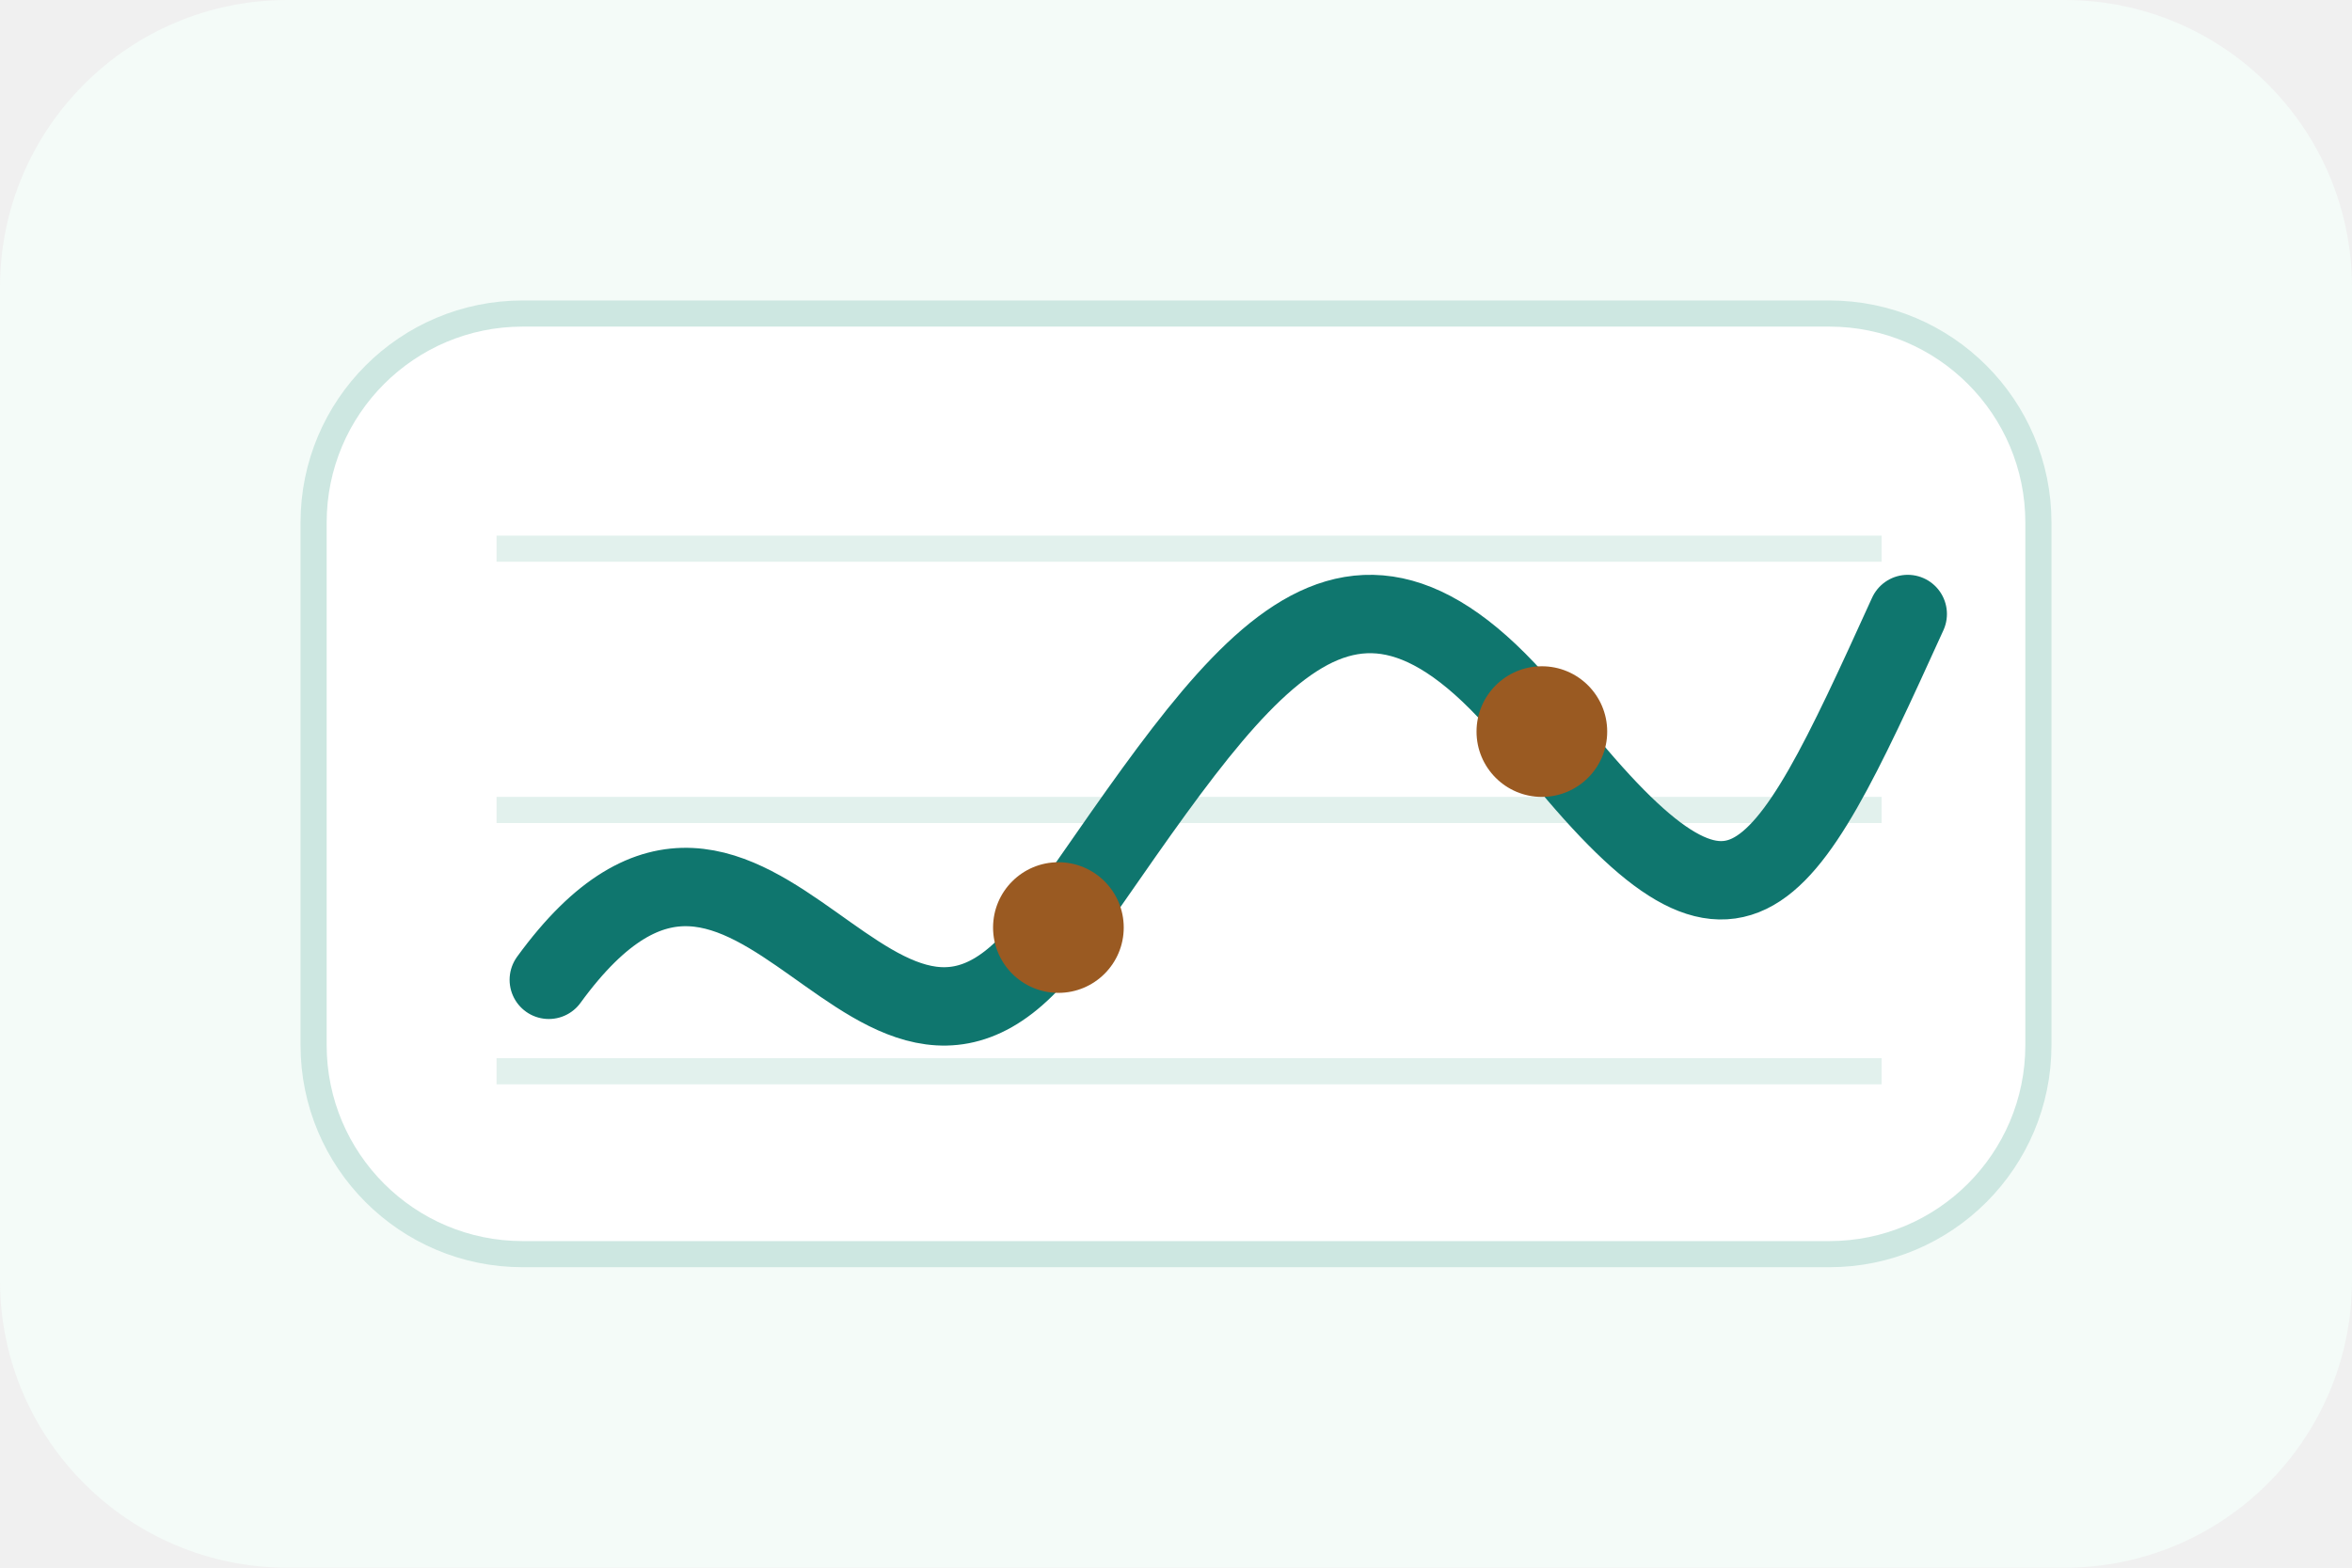
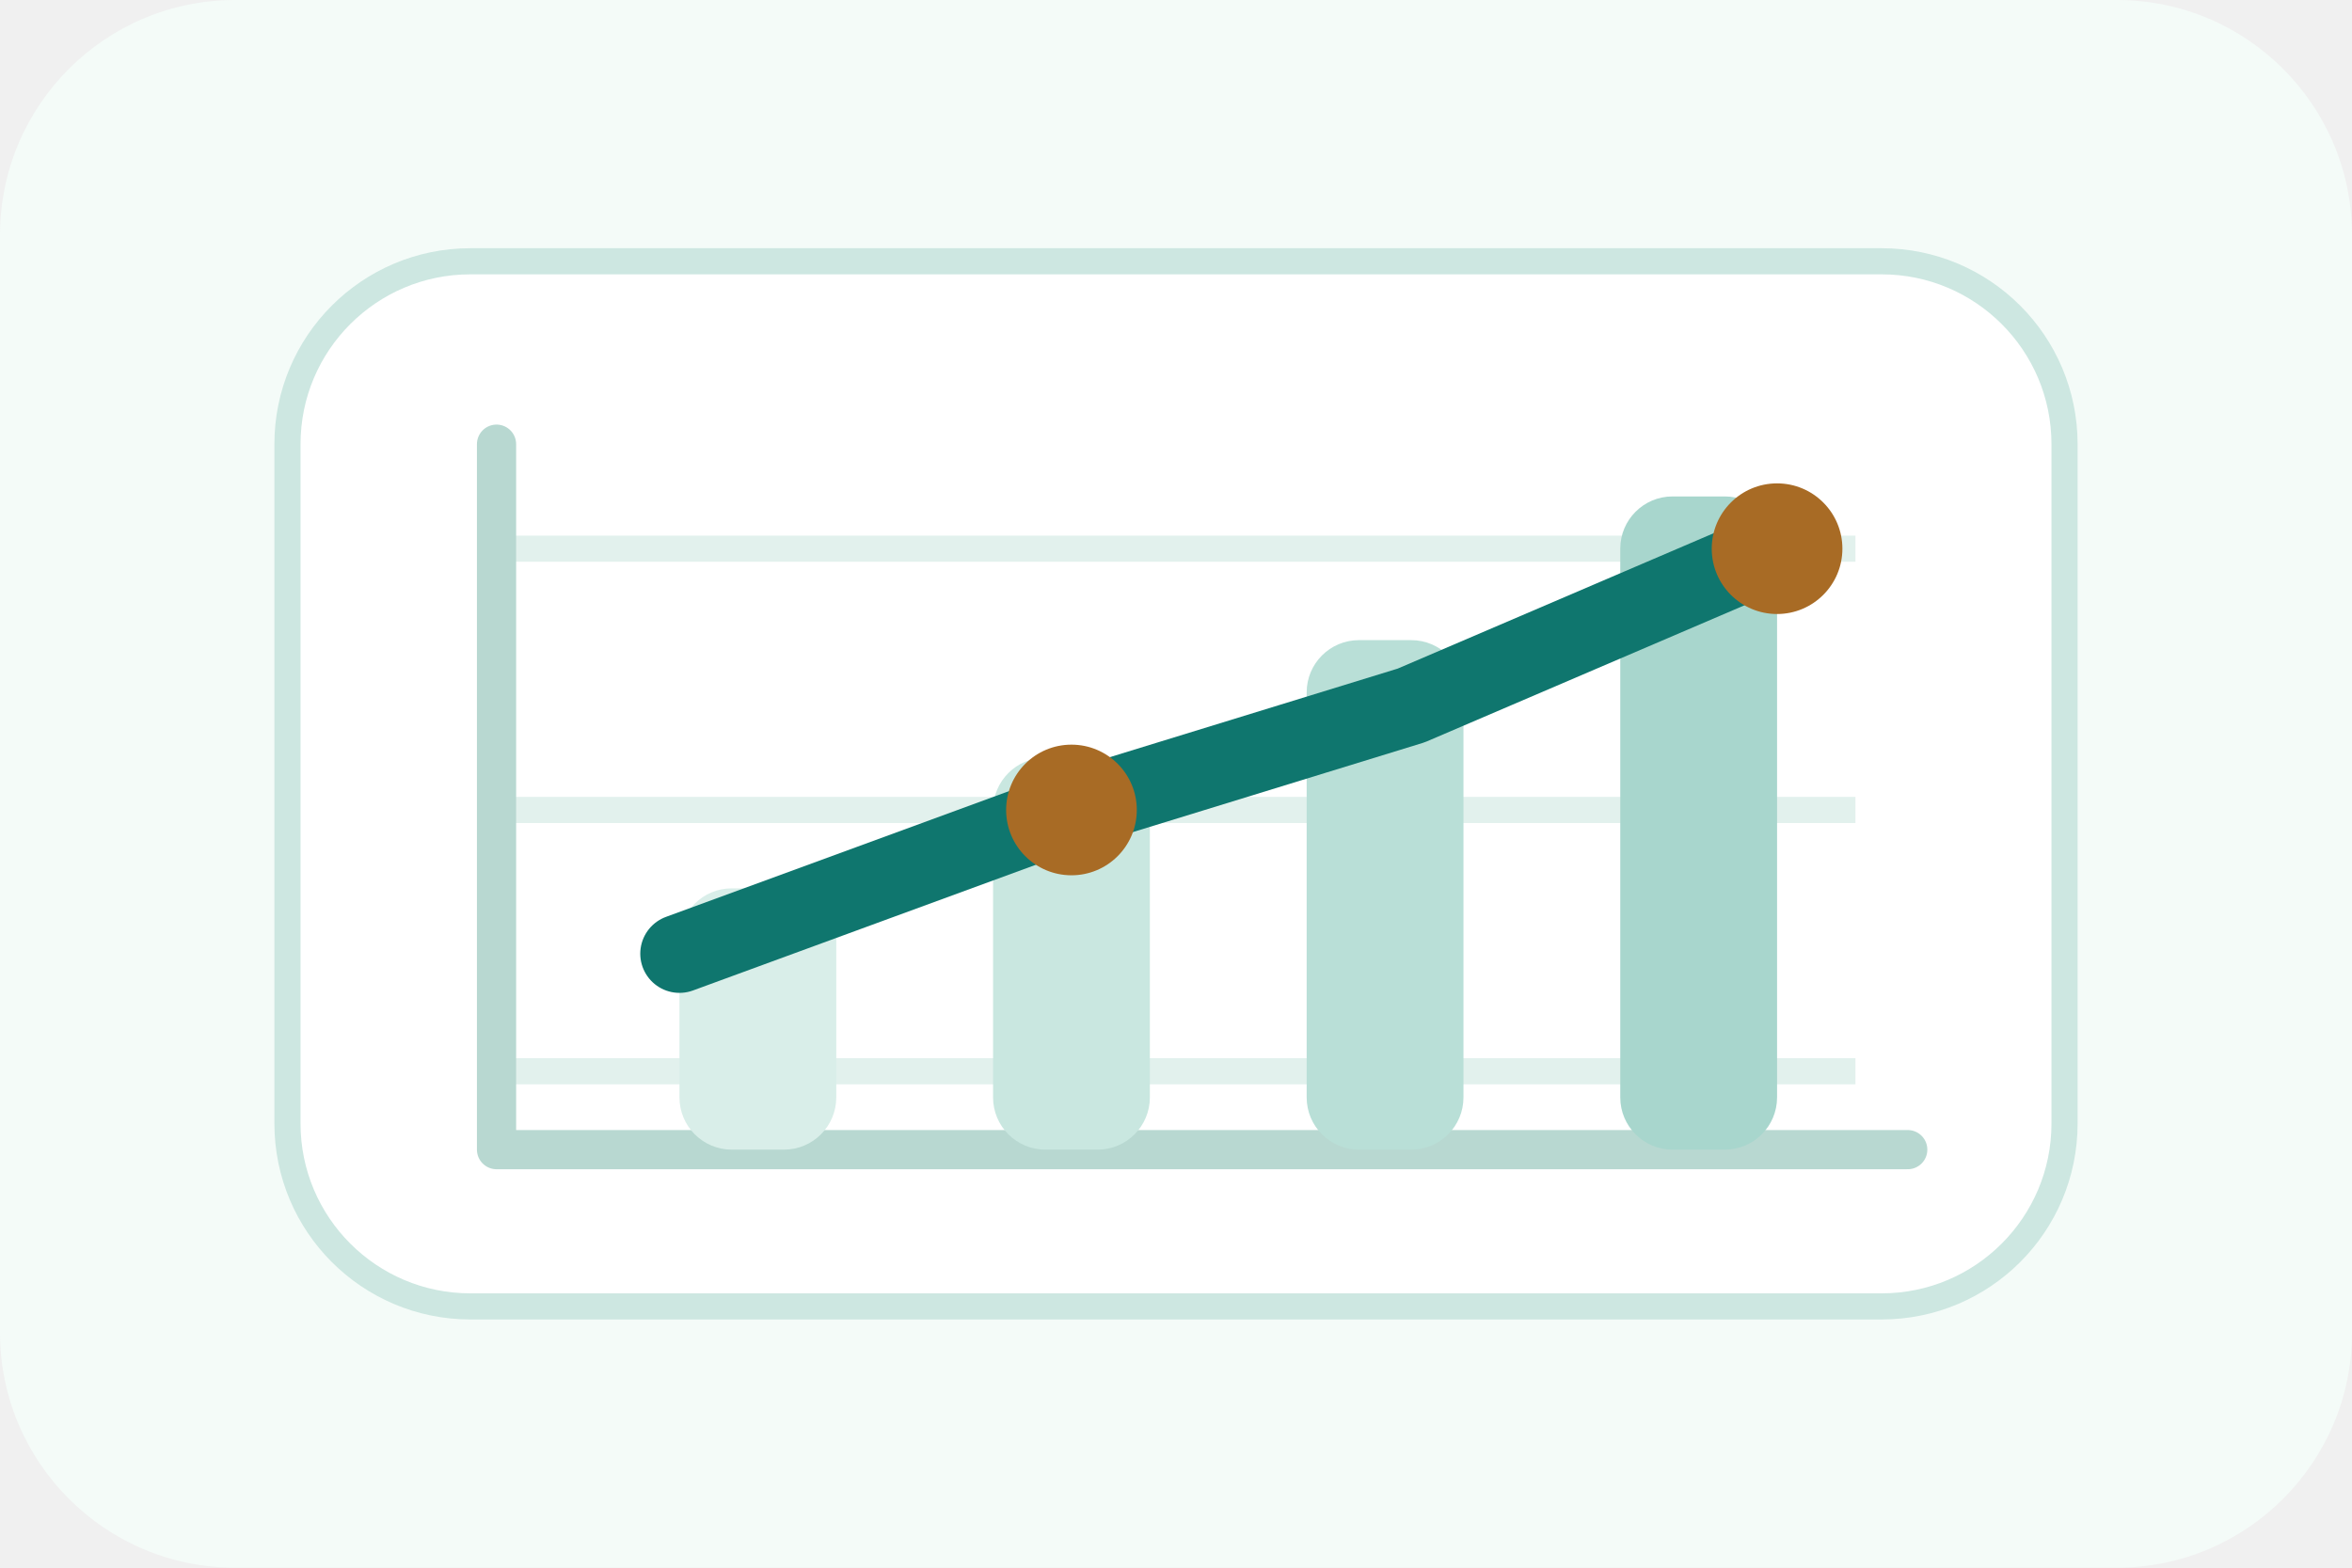
<svg xmlns="http://www.w3.org/2000/svg" viewBox="0 0 180 120" role="img" aria-labelledby="title desc">
-   <rect width="180" height="120" rx="22" fill="#f4fbf8" />
-   <rect x="24" y="24" width="132" height="72" rx="16" fill="#ffffff" stroke="#cde7e1" stroke-width="2" />
-   <path d="M38 82h106M38 62h106M38 42h106" stroke="#e2f1ed" stroke-width="2" />
-   <path d="M42 75c16-22 25 16 39-4s22-34 37-15 18 13 28-9" fill="none" stroke="#0f766e" stroke-width="6" stroke-linecap="round" />
-   <circle cx="81" cy="71" r="5" fill="#9a5a22" />
-   <circle cx="118" cy="56" r="5" fill="#9a5a22" />
+   <rect width="180" height="120" rx="18" fill="#f4fbf8" />
+   <rect x="22" y="20" width="136" height="80" rx="14" fill="#ffffff" stroke="#cde7e1" stroke-width="2" />
+   <path d="M38 82h104M38 62h104M38 42h104" stroke="#e2f1ed" stroke-width="2" />
+   <path d="M38 88V34M38 88h108" stroke="#b8d8d1" stroke-width="3" stroke-linecap="round" />
+   <rect x="52" y="68" width="12" height="20" rx="4" fill="#d9eee9" />
+   <rect x="76" y="58" width="12" height="30" rx="4" fill="#c9e7e0" />
+   <rect x="100" y="49" width="12" height="39" rx="4" fill="#b9dfd7" />
+   <rect x="124" y="38" width="12" height="50" rx="4" fill="#a8d6cd" />
+   <path d="M52 73 82 62 108 54 136 42" fill="none" stroke="#0f766e" stroke-width="6" stroke-linecap="round" stroke-linejoin="round" />
+   <circle cx="82" cy="62" r="5" fill="#a86b25" />
+   <circle cx="136" cy="42" r="5" fill="#a86b25" />
</svg>
